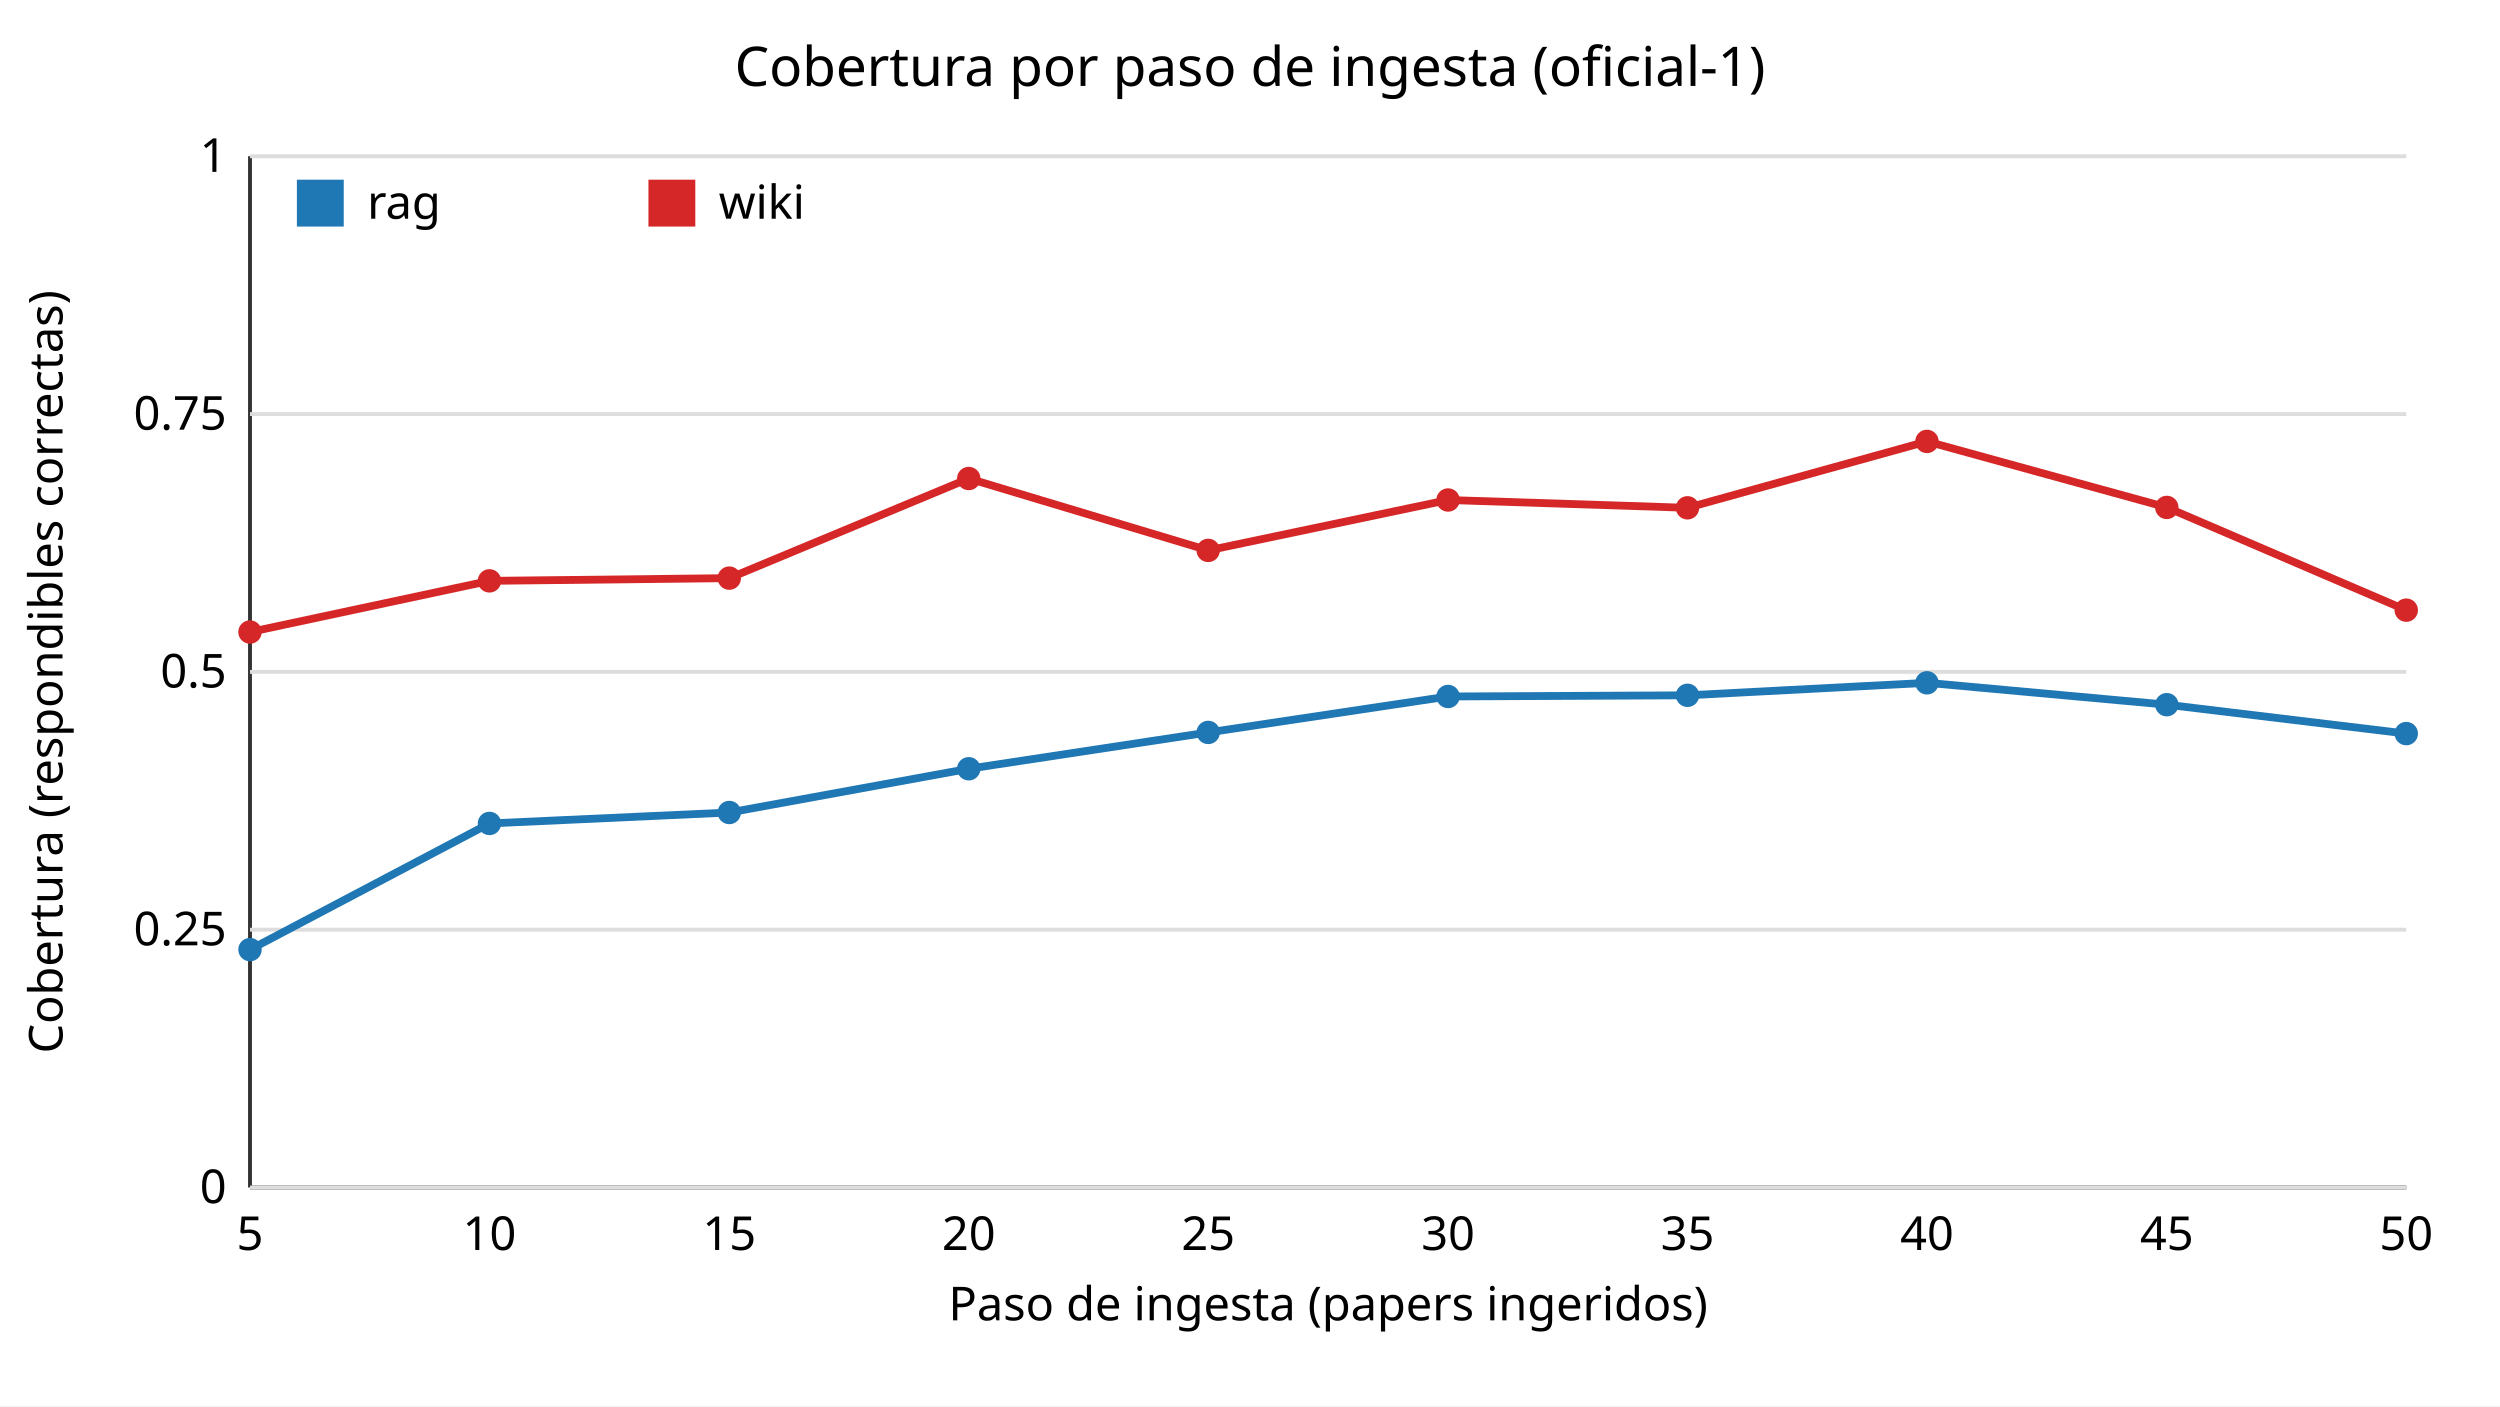
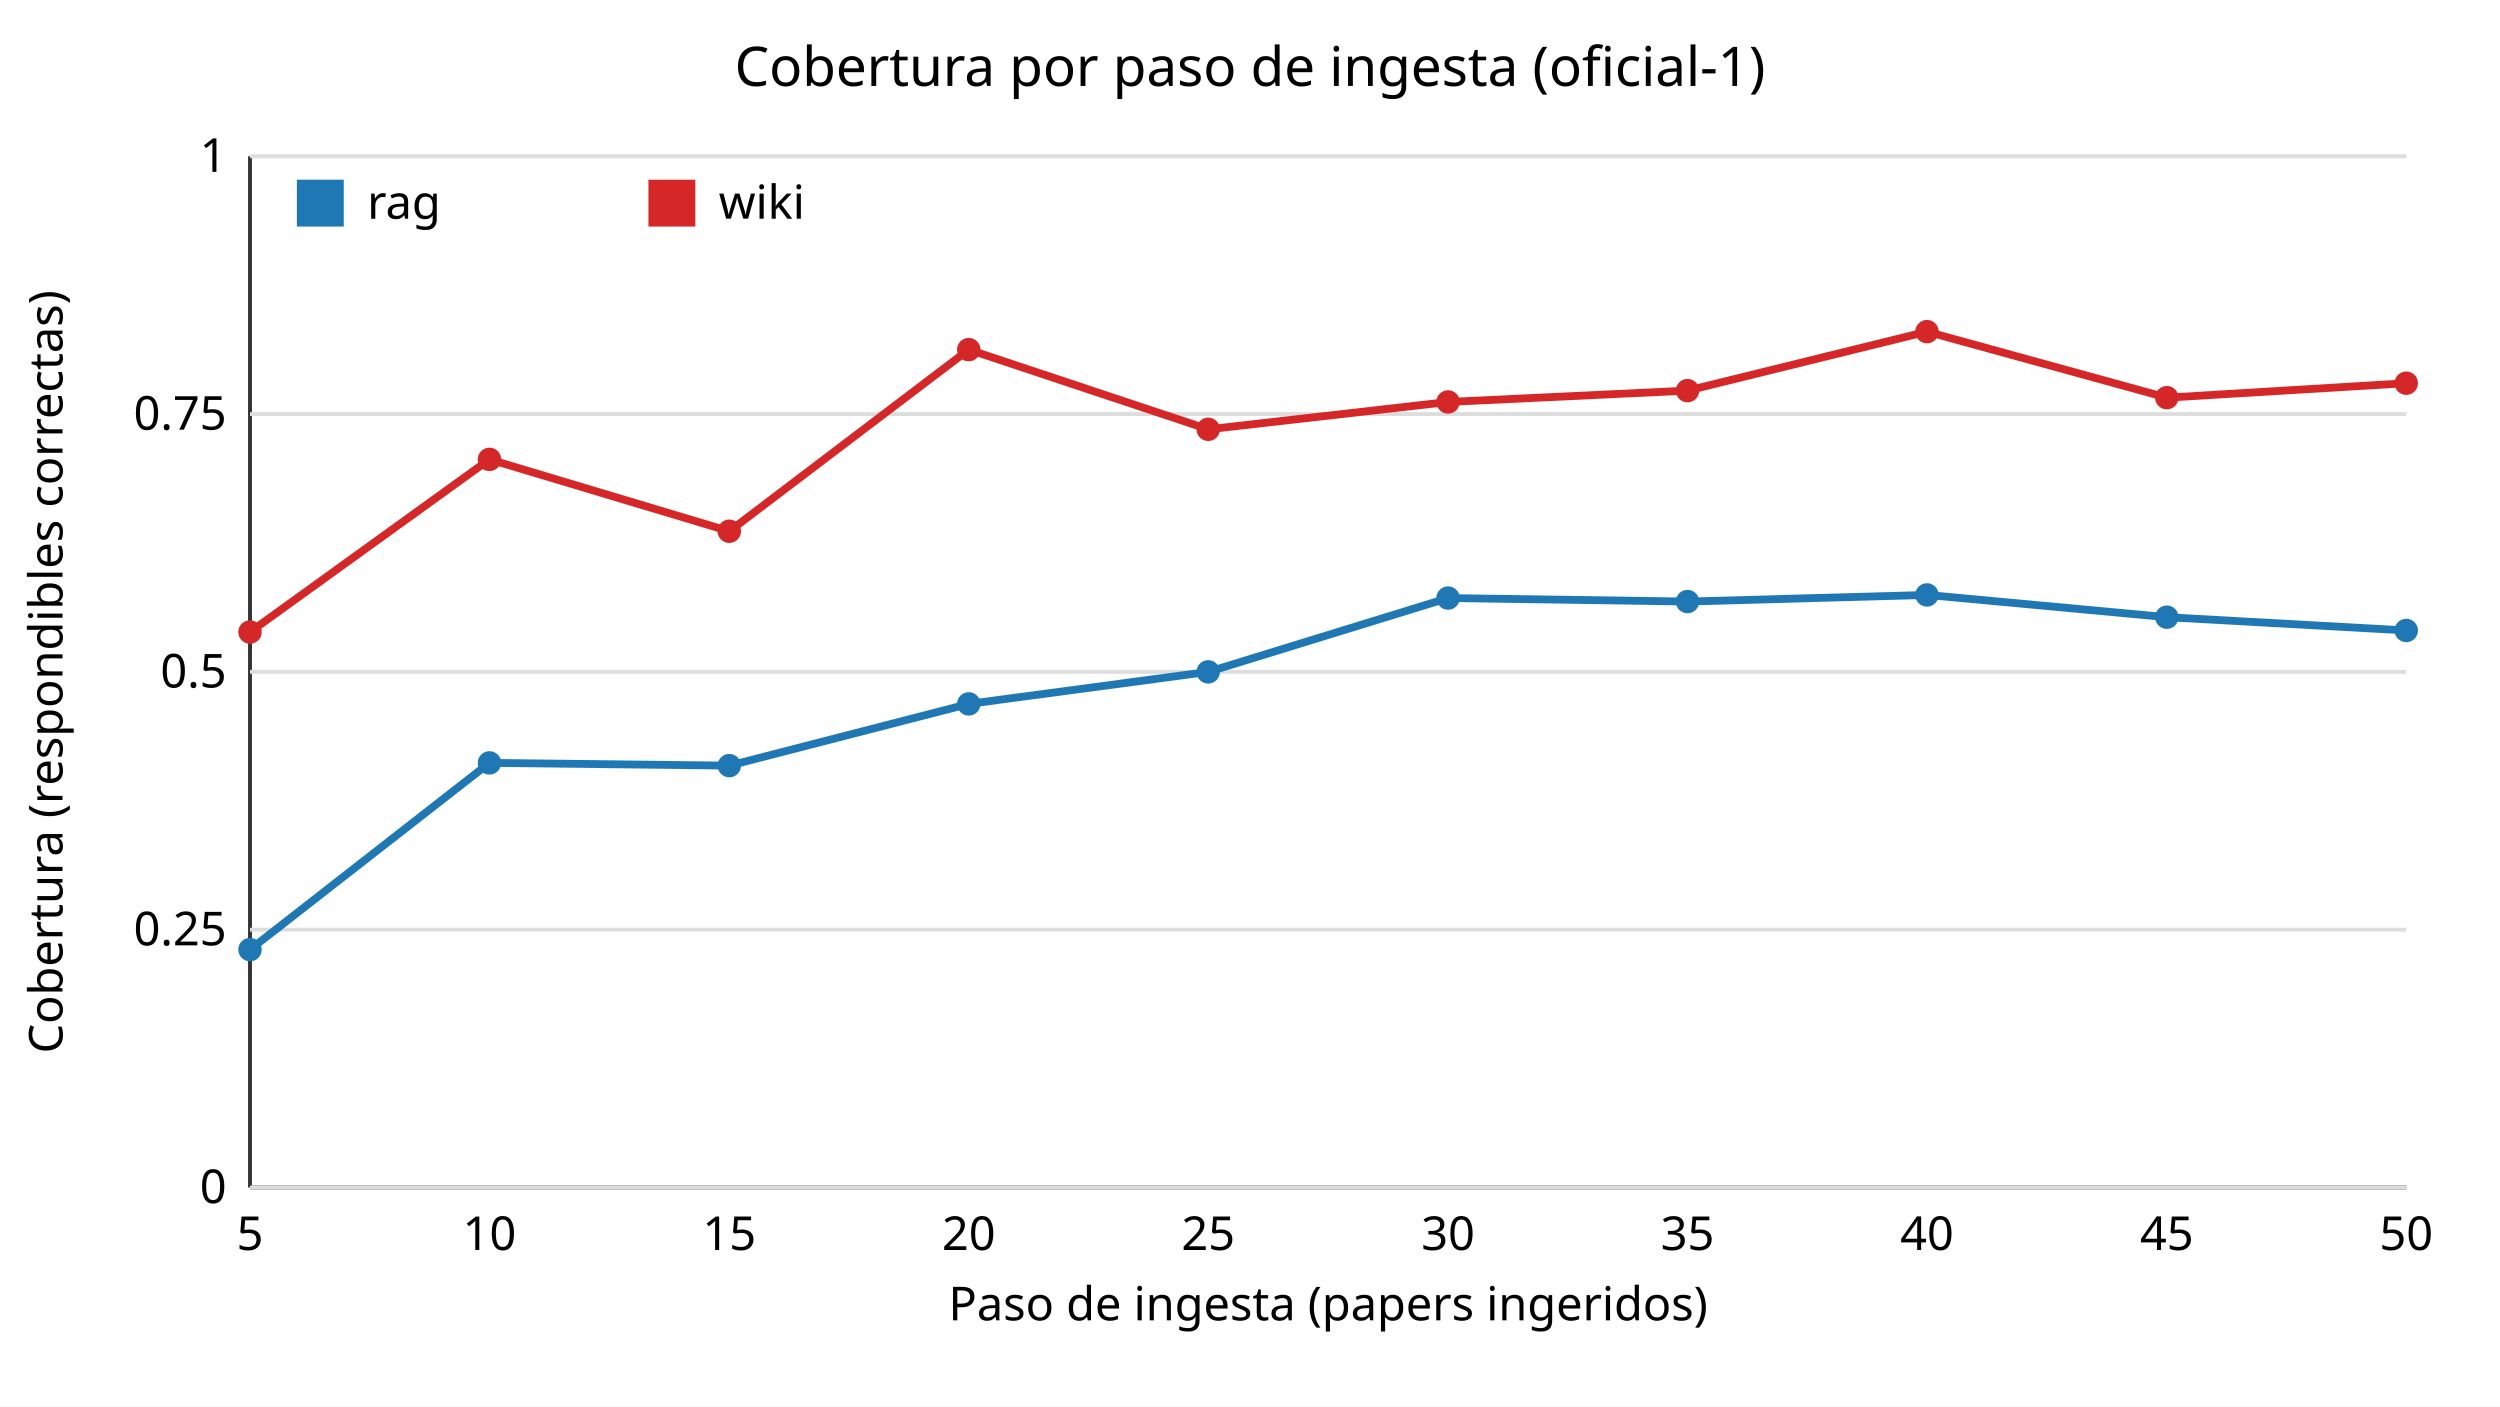
<svg xmlns="http://www.w3.org/2000/svg" viewBox="0 0 640 360" width="640" height="360" font-family="sans-serif" font-size="12">
  <rect width="640" height="360" fill="#ffffff" />
  <text x="320.0" y="22" text-anchor="middle" font-size="14">Cobertura por paso de ingesta (oficial-1)</text>
  <line x1="64" y1="40" x2="64" y2="304" stroke="#333333" />
  <line x1="64" y1="304" x2="616" y2="304" stroke="#333333" />
  <line x1="64" y1="304.0" x2="616" y2="304.0" stroke="#dddddd" />
  <text x="58" y="308.0" text-anchor="end">0</text>
  <line x1="64" y1="238.0" x2="616" y2="238.0" stroke="#dddddd" />
  <text x="58" y="242.0" text-anchor="end">0.25</text>
  <line x1="64" y1="172.0" x2="616" y2="172.0" stroke="#dddddd" />
  <text x="58" y="176.0" text-anchor="end">0.5</text>
  <line x1="64" y1="106.0" x2="616" y2="106.0" stroke="#dddddd" />
  <text x="58" y="110.0" text-anchor="end">0.75</text>
  <line x1="64" y1="40.0" x2="616" y2="40.0" stroke="#dddddd" />
  <text x="58" y="44.0" text-anchor="end">1</text>
  <text x="64.0" y="320" text-anchor="middle">5</text>
  <text x="125.3" y="320" text-anchor="middle">10</text>
  <text x="186.7" y="320" text-anchor="middle">15</text>
  <text x="248.0" y="320" text-anchor="middle">20</text>
  <text x="309.3" y="320" text-anchor="middle">25</text>
  <text x="370.7" y="320" text-anchor="middle">30</text>
  <text x="432.0" y="320" text-anchor="middle">35</text>
  <text x="493.3" y="320" text-anchor="middle">40</text>
  <text x="554.7" y="320" text-anchor="middle">45</text>
  <text x="616.0" y="320" text-anchor="middle">50</text>
  <text x="340.0" y="338" text-anchor="middle">Paso de ingesta (papers ingeridos)</text>
  <text x="16" y="172.0" text-anchor="middle" transform="rotate(-90 16 172.0)">Cobertura (respondibles correctas)</text>
-   <polyline fill="none" stroke="#1f77b4" stroke-width="2" points="64.0,243.1 125.3,210.8 186.7,208.0 248.0,196.8 309.3,187.5 370.7,178.3 432.0,178.0 493.3,174.8 554.7,180.4 616.0,187.8" />
+   <polyline fill="none" stroke="#1f77b4" stroke-width="2" points="64.0,243.1 125.3,195.3 186.7,196.0 248.0,180.2 309.3,172.0 370.7,153.1 432.0,154.0 493.3,152.3 554.7,158.0 616.0,161.4" />
  <circle cx="64.0" cy="243.1" r="3" fill="#1f77b4" />
-   <circle cx="125.3" cy="210.8" r="3" fill="#1f77b4" />
-   <circle cx="186.7" cy="208.0" r="3" fill="#1f77b4" />
-   <circle cx="248.0" cy="196.8" r="3" fill="#1f77b4" />
-   <circle cx="309.3" cy="187.5" r="3" fill="#1f77b4" />
-   <circle cx="370.7" cy="178.3" r="3" fill="#1f77b4" />
-   <circle cx="432.0" cy="178.0" r="3" fill="#1f77b4" />
-   <circle cx="493.3" cy="174.8" r="3" fill="#1f77b4" />
-   <circle cx="554.7" cy="180.4" r="3" fill="#1f77b4" />
-   <circle cx="616.0" cy="187.8" r="3" fill="#1f77b4" />
+   <circle cx="125.3" cy="195.3" r="3" fill="#1f77b4" />
+   <circle cx="186.7" cy="196.0" r="3" fill="#1f77b4" />
+   <circle cx="248.0" cy="180.2" r="3" fill="#1f77b4" />
+   <circle cx="309.3" cy="172.0" r="3" fill="#1f77b4" />
+   <circle cx="370.7" cy="153.1" r="3" fill="#1f77b4" />
+   <circle cx="432.0" cy="154.0" r="3" fill="#1f77b4" />
+   <circle cx="493.3" cy="152.3" r="3" fill="#1f77b4" />
+   <circle cx="554.7" cy="158.0" r="3" fill="#1f77b4" />
+   <circle cx="616.0" cy="161.4" r="3" fill="#1f77b4" />
  <rect x="76" y="46" width="12" height="12" fill="#1f77b4" />
  <text x="94" y="56">rag</text>
-   <polyline fill="none" stroke="#d62728" stroke-width="2" points="64.0,161.8 125.3,148.7 186.7,148.0 248.0,122.5 309.3,140.9 370.7,128.0 432.0,130.0 493.3,113.0 554.7,129.9 616.0,156.2" />
+   <polyline fill="none" stroke="#d62728" stroke-width="2" points="64.0,161.8 125.3,117.6 186.7,136.0 248.0,89.5 309.3,109.9 370.7,102.9 432.0,100.0 493.3,84.9 554.7,101.8 616.0,98.1" />
  <circle cx="64.0" cy="161.8" r="3" fill="#d62728" />
-   <circle cx="125.3" cy="148.7" r="3" fill="#d62728" />
-   <circle cx="186.7" cy="148.0" r="3" fill="#d62728" />
-   <circle cx="248.0" cy="122.5" r="3" fill="#d62728" />
-   <circle cx="309.3" cy="140.9" r="3" fill="#d62728" />
-   <circle cx="370.7" cy="128.0" r="3" fill="#d62728" />
-   <circle cx="432.0" cy="130.0" r="3" fill="#d62728" />
-   <circle cx="493.3" cy="113.0" r="3" fill="#d62728" />
-   <circle cx="554.7" cy="129.9" r="3" fill="#d62728" />
-   <circle cx="616.0" cy="156.2" r="3" fill="#d62728" />
+   <circle cx="125.3" cy="117.6" r="3" fill="#d62728" />
+   <circle cx="186.7" cy="136.0" r="3" fill="#d62728" />
+   <circle cx="248.0" cy="89.5" r="3" fill="#d62728" />
+   <circle cx="309.3" cy="109.9" r="3" fill="#d62728" />
+   <circle cx="370.7" cy="102.9" r="3" fill="#d62728" />
+   <circle cx="432.0" cy="100.0" r="3" fill="#d62728" />
+   <circle cx="493.3" cy="84.9" r="3" fill="#d62728" />
+   <circle cx="554.7" cy="101.8" r="3" fill="#d62728" />
+   <circle cx="616.0" cy="98.1" r="3" fill="#d62728" />
  <rect x="166" y="46" width="12" height="12" fill="#d62728" />
  <text x="184" y="56">wiki</text>
</svg>
